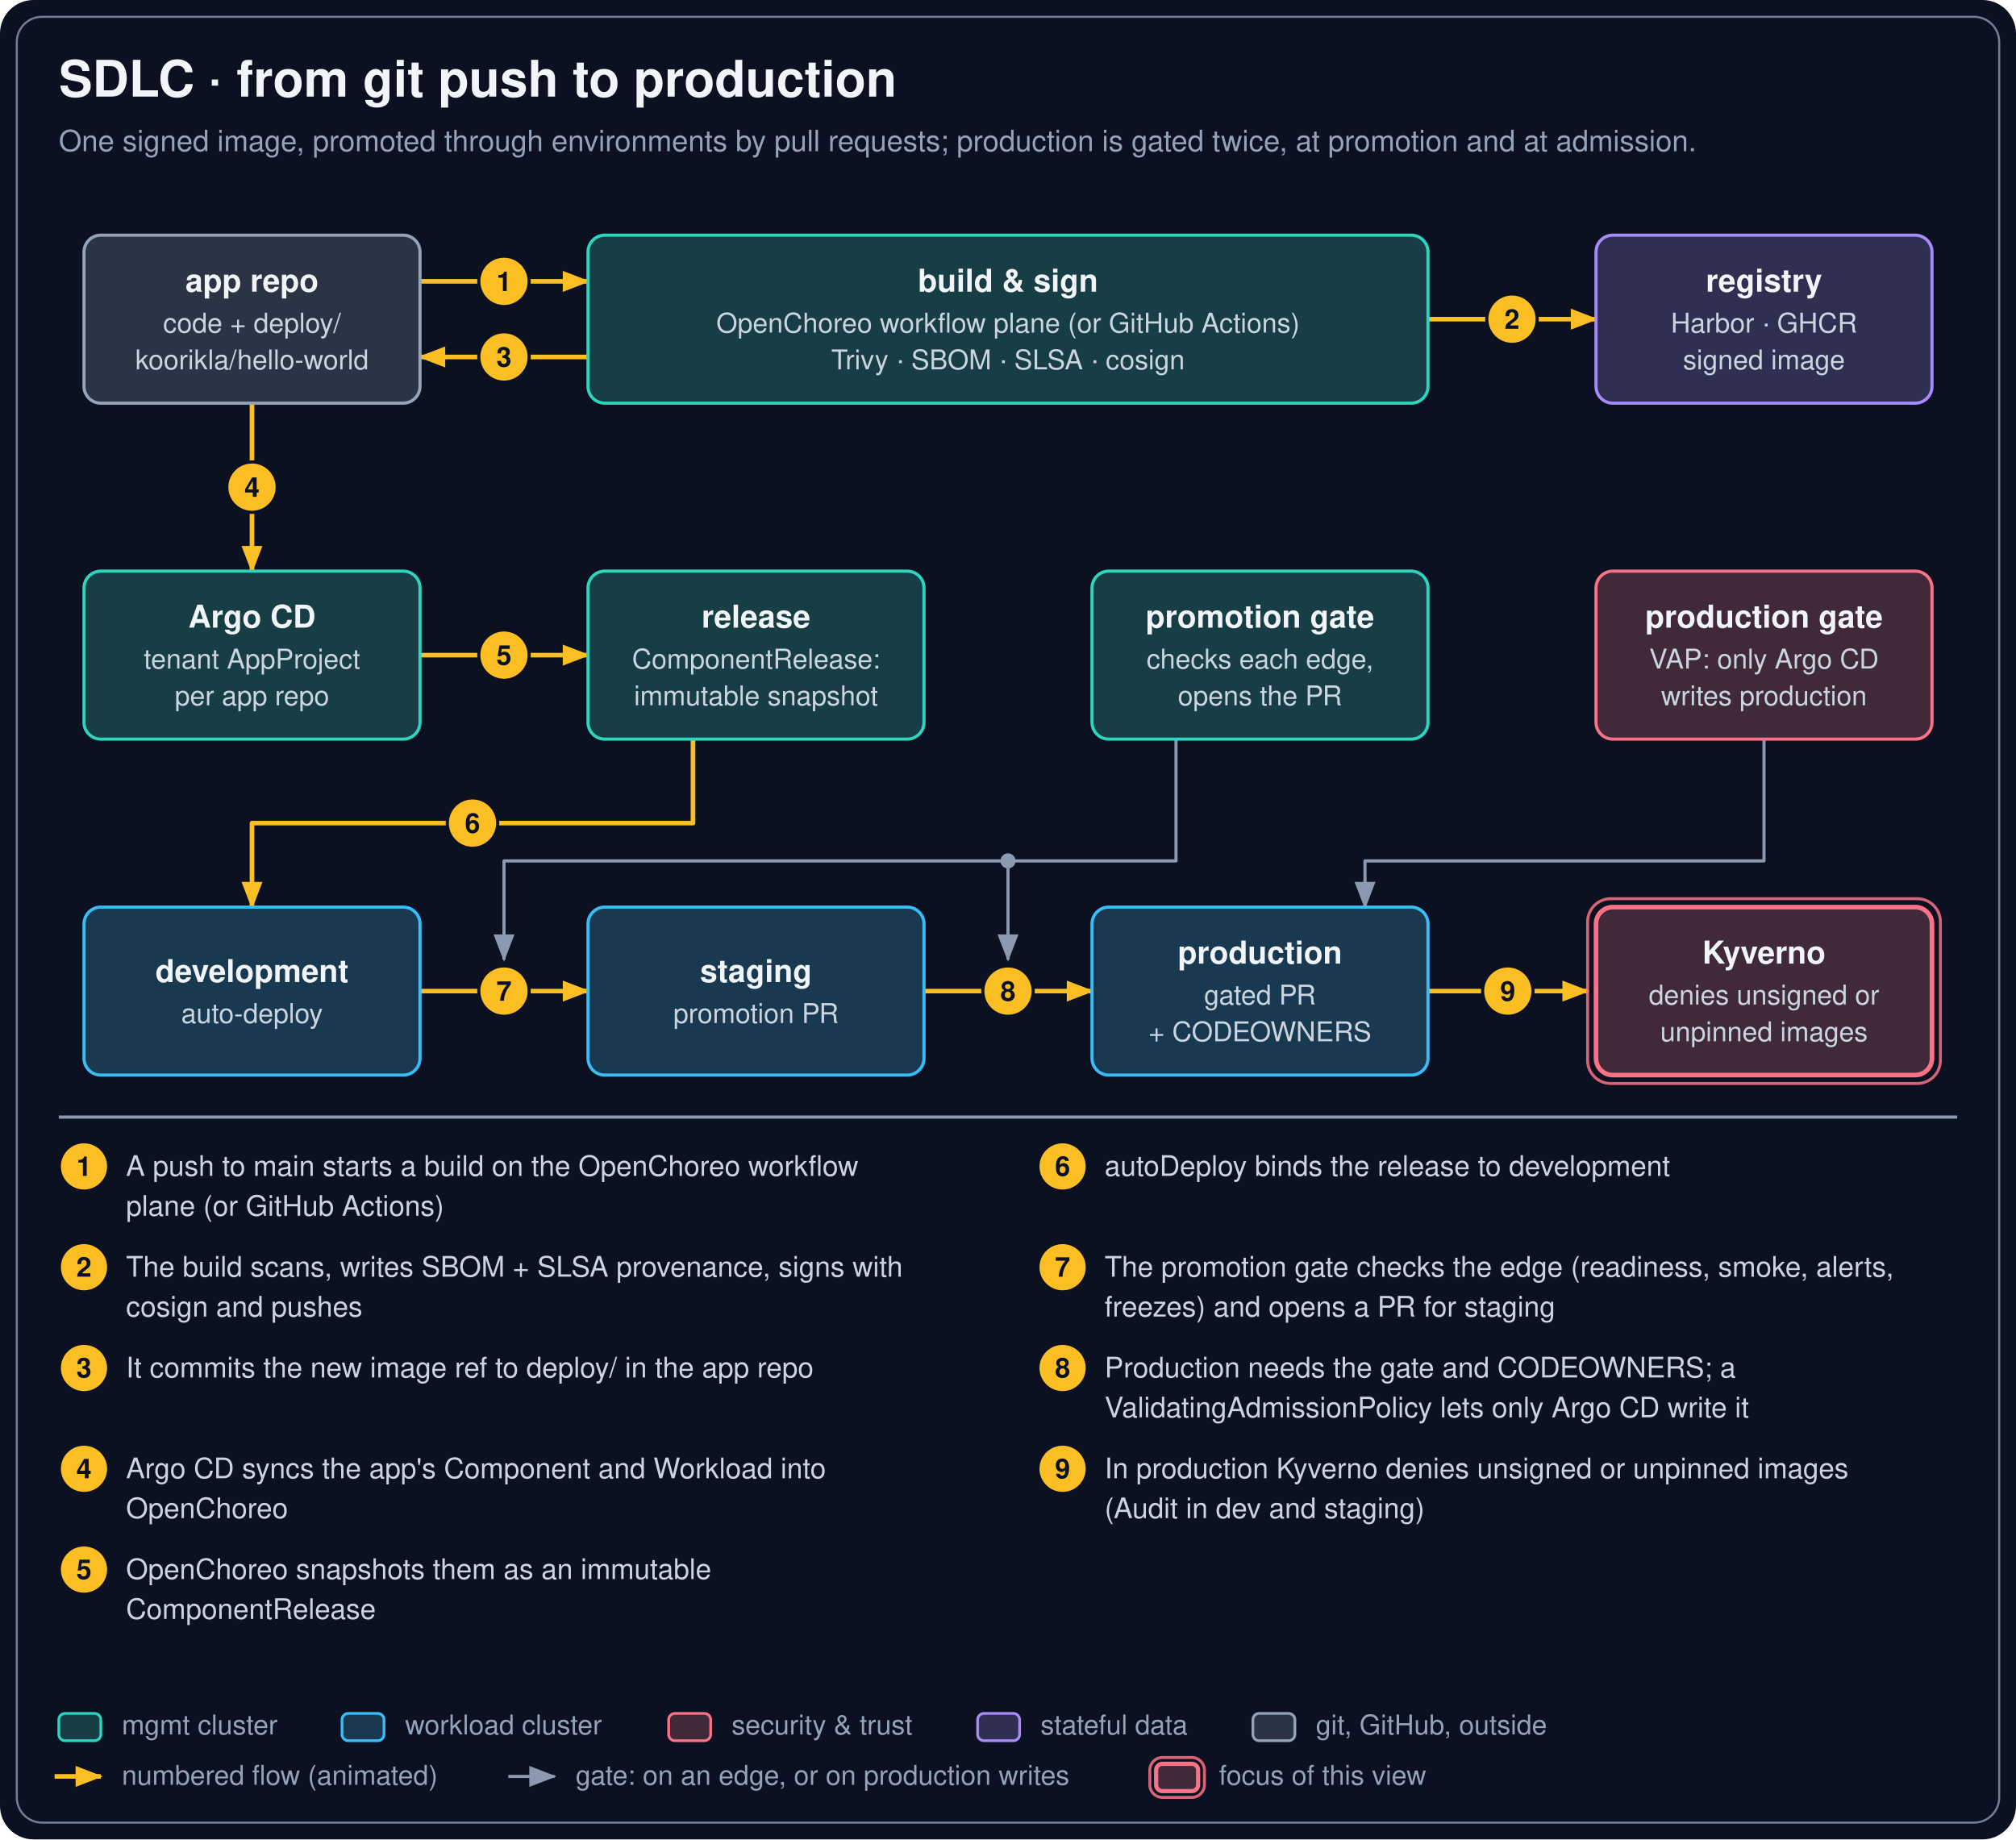
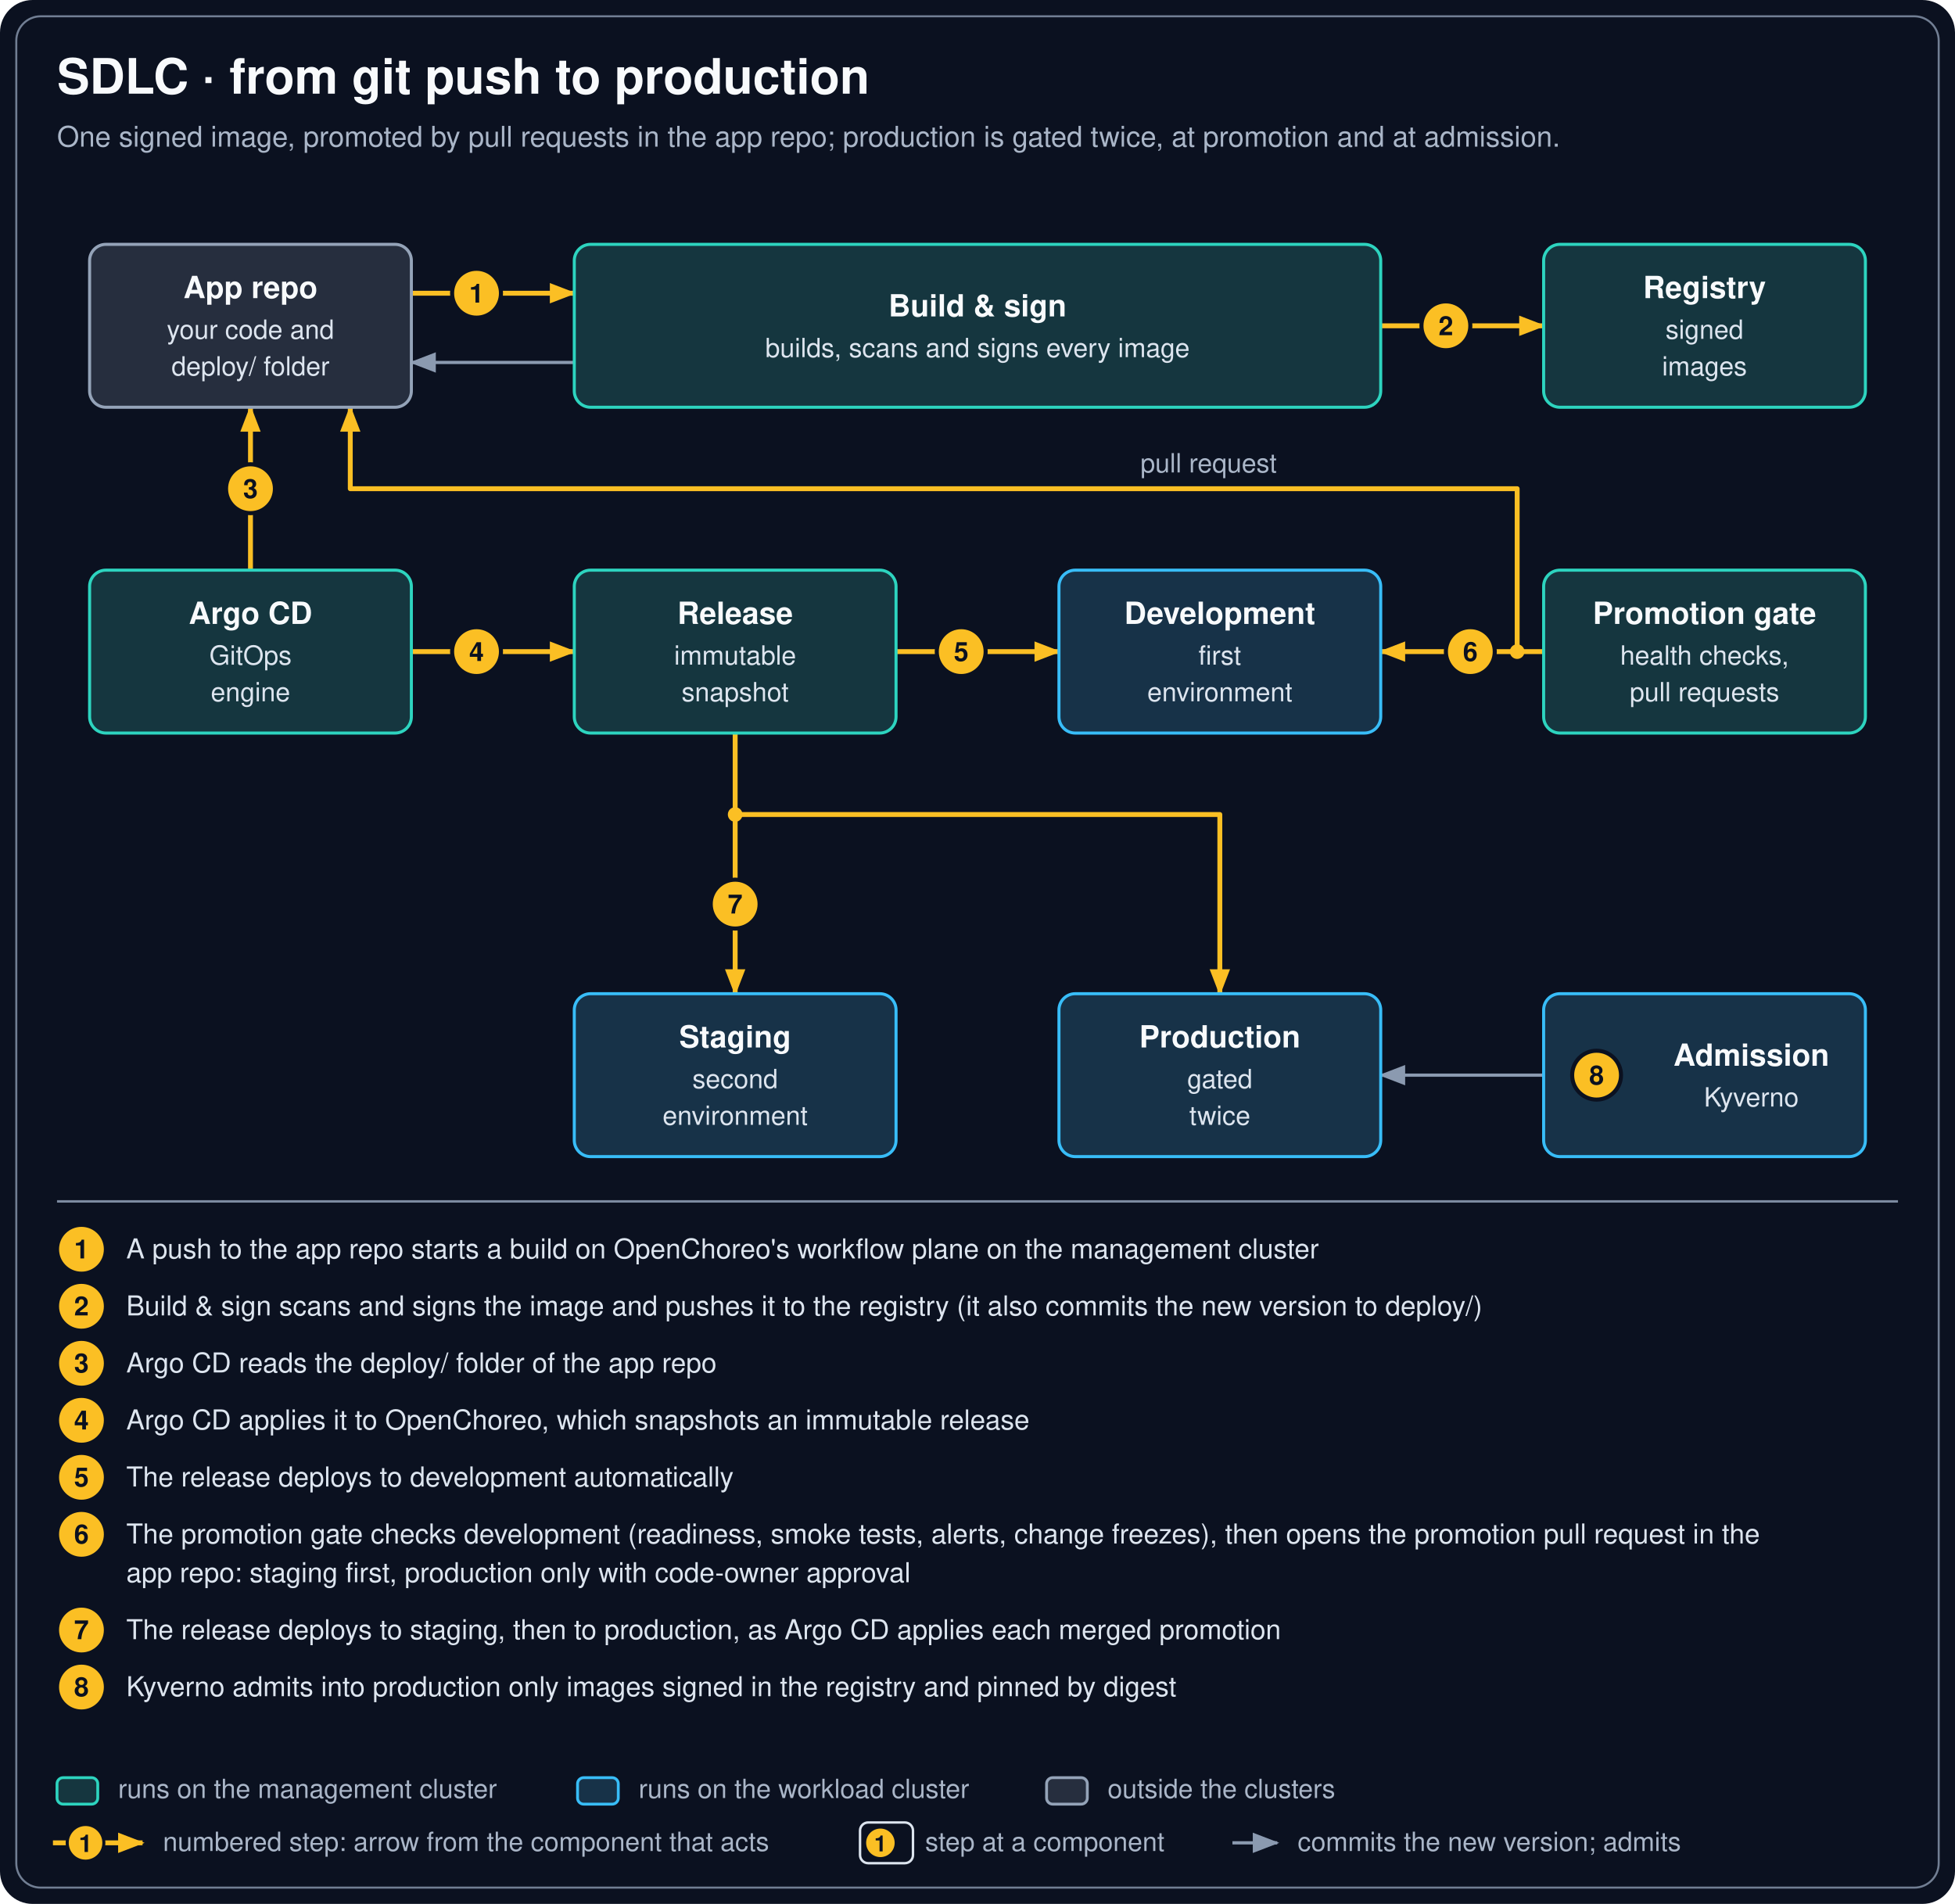
- <svg xmlns="http://www.w3.org/2000/svg" width="960" height="876" viewBox="0 0 960 876" role="img" aria-label="SDLC · from git push to production">
-   <style>.s{font-family:'Segoe UI','Helvetica Neue',Helvetica,Arial,'Liberation Sans',sans-serif}.m{font-family:'JetBrains Mono',SFMono-Regular,Menlo,Consolas,'Liberation Mono',monospace}.fx{fill:none;stroke-width:3.2;stroke-linecap:round;stroke-dasharray:4 10;opacity:0;animation:fxdash .9s linear infinite,fxseq 12.40s linear infinite both}@keyframes fxdash{to{stroke-dashoffset:-14}}@keyframes fxseq{0%{opacity:0}3%{opacity:1}21.3%{opacity:1}26.3%{opacity:0}100%{opacity:0}}@media (prefers-reduced-motion:reduce){.fx{animation:none;opacity:0}}</style>
+ <svg xmlns="http://www.w3.org/2000/svg" width="960" height="935" viewBox="0 0 960 935" role="img" aria-label="SDLC · from git push to production">
+   <style>.s{font-family:'Segoe UI','Helvetica Neue',Helvetica,Arial,'Liberation Sans',sans-serif}.m{font-family:'JetBrains Mono',SFMono-Regular,Menlo,Consolas,'Liberation Mono',monospace}.fx{fill:none;stroke-width:3.4;stroke-linecap:round;stroke-dasharray:4 10;opacity:0;animation:fxdash .9s linear infinite,fxseq 10.20s linear infinite both}@keyframes fxdash{to{stroke-dashoffset:-14}}@keyframes fxseq{0%{opacity:0}3%{opacity:1}25.9%{opacity:1}30.9%{opacity:0}100%{opacity:0}}@media (prefers-reduced-motion:reduce){.fx{animation:none;opacity:0}}</style>
  <defs>
    <marker id="ah8b9ab0" markerWidth="13" markerHeight="10" refX="12" refY="5" orient="auto" markerUnits="userSpaceOnUse">
      <path d="M0,0 L13,5 L0,10 z" fill="#8b9ab0" />
    </marker>
+     <marker id="as8b9ab0" markerWidth="13" markerHeight="10" refX="1" refY="5" orient="auto" markerUnits="userSpaceOnUse">
+       <path d="M13,0 L0,5 L13,10 z" fill="#8b9ab0" />
+     </marker>
    <marker id="ahfbbf24" markerWidth="13" markerHeight="10" refX="12" refY="5" orient="auto" markerUnits="userSpaceOnUse">
      <path d="M0,0 L13,5 L0,10 z" fill="#fbbf24" />
    </marker>
+     <marker id="asfbbf24" markerWidth="13" markerHeight="10" refX="1" refY="5" orient="auto" markerUnits="userSpaceOnUse">
+       <path d="M13,0 L0,5 L13,10 z" fill="#fbbf24" />
+     </marker>
  </defs>
-   <rect width="960" height="876" rx="16" fill="#0b1120" />
-   <rect x="8" y="8" width="944" height="860" rx="12" fill="none" stroke="#8b9ab0" stroke-opacity=".8" />
-   <path d="M 200.0 134.0 L 280.0 134.0" fill="none" stroke="#fbbf24" stroke-width="2.2" stroke-linejoin="round" marker-end="url(#ahfbbf24)" />
-   <path d="M 680.0 152.0 L 760.0 152.0" fill="none" stroke="#fbbf24" stroke-width="2.2" stroke-linejoin="round" marker-end="url(#ahfbbf24)" />
-   <path d="M 280.0 170.0 L 200.0 170.0" fill="none" stroke="#fbbf24" stroke-width="2.2" stroke-linejoin="round" marker-end="url(#ahfbbf24)" />
-   <path d="M 120.0 192.0 L 120.0 272.0" fill="none" stroke="#fbbf24" stroke-width="2.2" stroke-linejoin="round" marker-end="url(#ahfbbf24)" />
-   <path d="M 200.0 312.0 L 280.0 312.0" fill="none" stroke="#fbbf24" stroke-width="2.2" stroke-linejoin="round" marker-end="url(#ahfbbf24)" />
-   <path d="M 330.0 352.0 L 330.0 392.0 L 120.0 392.0 L 120.0 432.0" fill="none" stroke="#fbbf24" stroke-width="2.2" stroke-linejoin="round" marker-end="url(#ahfbbf24)" />
-   <path d="M 200.0 472.0 L 280.0 472.0" fill="none" stroke="#fbbf24" stroke-width="2.2" stroke-linejoin="round" marker-end="url(#ahfbbf24)" />
-   <path d="M 440.0 472.0 L 520.0 472.0" fill="none" stroke="#fbbf24" stroke-width="2.2" stroke-linejoin="round" marker-end="url(#ahfbbf24)" />
-   <path d="M 680.0 472.0 L 756.0 472.0" fill="none" stroke="#fbbf24" stroke-width="2.2" stroke-linejoin="round" marker-end="url(#ahfbbf24)" />
-   <path d="M 560.0 352.0 L 560.0 410.0 L 240.0 410.0 L 240.0 457.0" fill="none" stroke="#8b9ab0" stroke-width="1.5" stroke-linejoin="round" marker-end="url(#ah8b9ab0)" />
-   <path d="M 480.0 410.0 L 480.0 457.0" fill="none" stroke="#8b9ab0" stroke-width="1.5" stroke-linejoin="round" marker-end="url(#ah8b9ab0)" />
-   <path d="M 840.0 352.0 L 840.0 410.0 L 650.0 410.0 L 650.0 432.0" fill="none" stroke="#8b9ab0" stroke-width="1.5" stroke-linejoin="round" marker-end="url(#ah8b9ab0)" />
-   <path class="fx" d="M 200.0 134.0 L 280.0 134.0" stroke="#fde5a7" style="animation-delay:0s,0.00s" />
-   <path class="fx" d="M 680.0 152.0 L 760.0 152.0" stroke="#fde5a7" style="animation-delay:0s,1.10s" />
-   <path class="fx" d="M 280.0 170.0 L 200.0 170.0" stroke="#fde5a7" style="animation-delay:0s,2.20s" />
-   <path class="fx" d="M 120.0 192.0 L 120.0 272.0" stroke="#fde5a7" style="animation-delay:0s,3.30s" />
-   <path class="fx" d="M 200.0 312.0 L 280.0 312.0" stroke="#fde5a7" style="animation-delay:0s,4.40s" />
-   <path class="fx" d="M 330.0 352.0 L 330.0 392.0 L 120.0 392.0 L 120.0 432.0" stroke="#fde5a7" style="animation-delay:0s,5.50s" />
-   <path class="fx" d="M 200.0 472.0 L 280.0 472.0" stroke="#fde5a7" style="animation-delay:0s,6.60s" />
-   <path class="fx" d="M 440.0 472.0 L 520.0 472.0" stroke="#fde5a7" style="animation-delay:0s,7.70s" />
-   <path class="fx" d="M 680.0 472.0 L 756.0 472.0" stroke="#fde5a7" style="animation-delay:0s,8.80s" />
-   <rect x="40" y="112" width="160" height="80" rx="8" fill="#2b3444" stroke="#94a3b8" stroke-width="1.5" />
-   <text class="s" x="120.0" y="138.9" font-size="15" fill="#f1f5f9" font-weight="600" text-anchor="middle">app repo</text>
-   <text class="s" x="120.0" y="158.4" font-size="13" fill="#cbd5e1" text-anchor="middle">code + deploy/</text>
-   <text class="s" x="120.0" y="175.9" font-size="13" fill="#cbd5e1" text-anchor="middle">koorikla/hello-world</text>
-   <rect x="280" y="112" width="400" height="80" rx="8" fill="#173e45" stroke="#2dd4bf" stroke-width="1.5" />
-   <text class="s" x="480.0" y="138.9" font-size="15" fill="#f1f5f9" font-weight="600" text-anchor="middle">build &amp; sign</text>
-   <text class="s" x="480.0" y="158.4" font-size="13" fill="#cbd5e1" text-anchor="middle">OpenChoreo workflow plane (or GitHub Actions)</text>
-   <text class="s" x="480.0" y="175.9" font-size="13" fill="#cbd5e1" text-anchor="middle">Trivy · SBOM · SLSA · cosign</text>
-   <rect x="760" y="112" width="160" height="80" rx="8" fill="#2f2f51" stroke="#a78bfa" stroke-width="1.5" />
-   <text class="s" x="840.0" y="138.9" font-size="15" fill="#f1f5f9" font-weight="600" text-anchor="middle">registry</text>
-   <text class="s" x="840.0" y="158.4" font-size="13" fill="#cbd5e1" text-anchor="middle">Harbor · GHCR</text>
-   <text class="s" x="840.0" y="175.9" font-size="13" fill="#cbd5e1" text-anchor="middle">signed image</text>
-   <rect x="40" y="272" width="160" height="80" rx="8" fill="#173e45" stroke="#2dd4bf" stroke-width="1.5" />
-   <text class="s" x="120.0" y="298.9" font-size="15" fill="#f1f5f9" font-weight="600" text-anchor="middle">Argo CD</text>
-   <text class="s" x="120.0" y="318.4" font-size="13" fill="#cbd5e1" text-anchor="middle">tenant AppProject</text>
-   <text class="s" x="120.0" y="335.9" font-size="13" fill="#cbd5e1" text-anchor="middle">per app repo</text>
-   <rect x="280" y="272" width="160" height="80" rx="8" fill="#173e45" stroke="#2dd4bf" stroke-width="1.5" />
-   <text class="s" x="360.0" y="298.9" font-size="15" fill="#f1f5f9" font-weight="600" text-anchor="middle">release</text>
-   <text class="s" x="360.0" y="318.4" font-size="13" fill="#cbd5e1" text-anchor="middle">ComponentRelease:</text>
-   <text class="s" x="360.0" y="335.9" font-size="13" fill="#cbd5e1" text-anchor="middle">immutable snapshot</text>
-   <rect x="520" y="272" width="160" height="80" rx="8" fill="#173e45" stroke="#2dd4bf" stroke-width="1.5" />
-   <text class="s" x="600.0" y="298.9" font-size="15" fill="#f1f5f9" font-weight="600" text-anchor="middle">promotion gate</text>
-   <text class="s" x="600.0" y="318.4" font-size="13" fill="#cbd5e1" text-anchor="middle">checks each edge,</text>
-   <text class="s" x="600.0" y="335.9" font-size="13" fill="#cbd5e1" text-anchor="middle">opens the PR</text>
-   <rect x="760" y="272" width="160" height="80" rx="8" fill="#402a3a" stroke="#fb7185" stroke-width="1.5" />
-   <text class="s" x="840.0" y="298.9" font-size="15" fill="#f1f5f9" font-weight="600" text-anchor="middle">production gate</text>
-   <text class="s" x="840.0" y="318.4" font-size="13" fill="#cbd5e1" text-anchor="middle">VAP: only Argo CD</text>
-   <text class="s" x="840.0" y="335.9" font-size="13" fill="#cbd5e1" text-anchor="middle">writes production</text>
-   <rect x="40" y="432" width="160" height="80" rx="8" fill="#193951" stroke="#38bdf8" stroke-width="1.5" />
-   <text class="s" x="120.0" y="467.7" font-size="15" fill="#f1f5f9" font-weight="600" text-anchor="middle">development</text>
-   <text class="s" x="120.0" y="487.2" font-size="13" fill="#cbd5e1" text-anchor="middle">auto-deploy</text>
-   <rect x="280" y="432" width="160" height="80" rx="8" fill="#193951" stroke="#38bdf8" stroke-width="1.5" />
-   <text class="s" x="360.0" y="467.7" font-size="15" fill="#f1f5f9" font-weight="600" text-anchor="middle">staging</text>
-   <text class="s" x="360.0" y="487.2" font-size="13" fill="#cbd5e1" text-anchor="middle">promotion PR</text>
-   <rect x="520" y="432" width="160" height="80" rx="8" fill="#193951" stroke="#38bdf8" stroke-width="1.5" />
-   <text class="s" x="600.0" y="458.9" font-size="15" fill="#f1f5f9" font-weight="600" text-anchor="middle">production</text>
-   <text class="s" x="600.0" y="478.4" font-size="13" fill="#cbd5e1" text-anchor="middle">gated PR</text>
-   <text class="s" x="600.0" y="495.9" font-size="13" fill="#cbd5e1" text-anchor="middle">+ CODEOWNERS</text>
-   <rect x="756" y="428" width="168" height="88" rx="11" fill="none" stroke="#fb7185" stroke-opacity=".85" stroke-width="1.4" />
-   <rect x="760" y="432" width="160" height="80" rx="8" fill="#402a3a" stroke="#fb7185" stroke-width="2.2" />
-   <text class="s" x="840.0" y="458.9" font-size="15" fill="#f1f5f9" font-weight="600" text-anchor="middle">Kyverno</text>
-   <text class="s" x="840.0" y="478.4" font-size="13" fill="#cbd5e1" text-anchor="middle">denies unsigned or</text>
-   <text class="s" x="840.0" y="495.9" font-size="13" fill="#cbd5e1" text-anchor="middle">unpinned images</text>
-   <text class="s" x="28.0" y="46.0" font-size="24" fill="#f1f5f9" font-weight="700">SDLC · from git push to production</text>
-   <text class="s" x="28.0" y="72.0" font-size="14" fill="#94a3b8">One signed image, promoted through environments by pull requests; production is gated twice, at promotion and at admission.</text>
-   <circle cx="240.0" cy="134.0" r="12" fill="#fbbf24" stroke="#0b1120" stroke-width="1.5" />
-   <text class="s" x="240.0" y="138.6" font-size="13" font-weight="700" fill="#0b1120" text-anchor="middle">1</text>
-   <circle cx="720.0" cy="152.0" r="12" fill="#fbbf24" stroke="#0b1120" stroke-width="1.5" />
-   <text class="s" x="720.0" y="156.6" font-size="13" font-weight="700" fill="#0b1120" text-anchor="middle">2</text>
-   <circle cx="240.0" cy="170.0" r="12" fill="#fbbf24" stroke="#0b1120" stroke-width="1.5" />
-   <text class="s" x="240.0" y="174.6" font-size="13" font-weight="700" fill="#0b1120" text-anchor="middle">3</text>
-   <circle cx="120.0" cy="232.0" r="12" fill="#fbbf24" stroke="#0b1120" stroke-width="1.5" />
-   <text class="s" x="120.0" y="236.6" font-size="13" font-weight="700" fill="#0b1120" text-anchor="middle">4</text>
-   <circle cx="240.0" cy="312.0" r="12" fill="#fbbf24" stroke="#0b1120" stroke-width="1.5" />
-   <text class="s" x="240.0" y="316.6" font-size="13" font-weight="700" fill="#0b1120" text-anchor="middle">5</text>
-   <circle cx="225.0" cy="392.0" r="12" fill="#fbbf24" stroke="#0b1120" stroke-width="1.5" />
-   <text class="s" x="225.0" y="396.6" font-size="13" font-weight="700" fill="#0b1120" text-anchor="middle">6</text>
-   <circle cx="240.0" cy="472.0" r="12" fill="#fbbf24" stroke="#0b1120" stroke-width="1.5" />
-   <text class="s" x="240.0" y="476.6" font-size="13" font-weight="700" fill="#0b1120" text-anchor="middle">7</text>
-   <circle cx="480.0" cy="472.0" r="12" fill="#fbbf24" stroke="#0b1120" stroke-width="1.5" />
-   <text class="s" x="480.0" y="476.6" font-size="13" font-weight="700" fill="#0b1120" text-anchor="middle">8</text>
-   <circle cx="718.0" cy="472.0" r="12" fill="#fbbf24" stroke="#0b1120" stroke-width="1.5" />
-   <text class="s" x="718.0" y="476.6" font-size="13" font-weight="700" fill="#0b1120" text-anchor="middle">9</text>
-   <circle cx="480.0" cy="410.0" r="3.6" fill="#8b9ab0" />
-   <line x1="28" y1="532" x2="932" y2="532" stroke="#8b9ab0" stroke-width="1.5" />
-   <circle cx="40.0" cy="555.5" r="11" fill="#fbbf24" />
-   <text class="s" x="40.0" y="560" font-size="13" font-weight="700" fill="#0b1120" text-anchor="middle">1</text>
-   <text class="s" x="60.0" y="560.0" font-size="13.5" fill="#cbd5e1">A push to main starts a build on the OpenChoreo workflow</text>
-   <text class="s" x="60.0" y="579.0" font-size="13.5" fill="#cbd5e1">plane (or GitHub Actions)</text>
-   <circle cx="506.0" cy="555.5" r="11" fill="#fbbf24" />
-   <text class="s" x="506.0" y="560" font-size="13" font-weight="700" fill="#0b1120" text-anchor="middle">6</text>
-   <text class="s" x="526.0" y="560.0" font-size="13.5" fill="#cbd5e1">autoDeploy binds the release to development</text>
-   <circle cx="40.0" cy="603.5" r="11" fill="#fbbf24" />
-   <text class="s" x="40.0" y="608" font-size="13" font-weight="700" fill="#0b1120" text-anchor="middle">2</text>
-   <text class="s" x="60.0" y="608.0" font-size="13.5" fill="#cbd5e1">The build scans, writes SBOM + SLSA provenance, signs with</text>
-   <text class="s" x="60.0" y="627.0" font-size="13.5" fill="#cbd5e1">cosign and pushes</text>
-   <circle cx="506.0" cy="603.5" r="11" fill="#fbbf24" />
-   <text class="s" x="506.0" y="608" font-size="13" font-weight="700" fill="#0b1120" text-anchor="middle">7</text>
-   <text class="s" x="526.0" y="608.0" font-size="13.5" fill="#cbd5e1">The promotion gate checks the edge (readiness, smoke, alerts,</text>
-   <text class="s" x="526.0" y="627.0" font-size="13.5" fill="#cbd5e1">freezes) and opens a PR for staging</text>
-   <circle cx="40.0" cy="651.5" r="11" fill="#fbbf24" />
-   <text class="s" x="40.0" y="656" font-size="13" font-weight="700" fill="#0b1120" text-anchor="middle">3</text>
-   <text class="s" x="60.0" y="656.0" font-size="13.5" fill="#cbd5e1">It commits the new image ref to deploy/ in the app repo</text>
-   <circle cx="506.0" cy="651.5" r="11" fill="#fbbf24" />
-   <text class="s" x="506.0" y="656" font-size="13" font-weight="700" fill="#0b1120" text-anchor="middle">8</text>
-   <text class="s" x="526.0" y="656.0" font-size="13.5" fill="#cbd5e1">Production needs the gate and CODEOWNERS; a</text>
-   <text class="s" x="526.0" y="675.0" font-size="13.5" fill="#cbd5e1">ValidatingAdmissionPolicy lets only Argo CD write it</text>
-   <circle cx="40.0" cy="699.5" r="11" fill="#fbbf24" />
-   <text class="s" x="40.0" y="704" font-size="13" font-weight="700" fill="#0b1120" text-anchor="middle">4</text>
-   <text class="s" x="60.0" y="704.0" font-size="13.5" fill="#cbd5e1">Argo CD syncs the app's Component and Workload into</text>
-   <text class="s" x="60.0" y="723.0" font-size="13.5" fill="#cbd5e1">OpenChoreo</text>
-   <circle cx="506.0" cy="699.5" r="11" fill="#fbbf24" />
-   <text class="s" x="506.0" y="704" font-size="13" font-weight="700" fill="#0b1120" text-anchor="middle">9</text>
-   <text class="s" x="526.0" y="704.0" font-size="13.5" fill="#cbd5e1">In production Kyverno denies unsigned or unpinned images</text>
-   <text class="s" x="526.0" y="723.0" font-size="13.5" fill="#cbd5e1">(Audit in dev and staging)</text>
-   <circle cx="40.0" cy="747.5" r="11" fill="#fbbf24" />
-   <text class="s" x="40.0" y="752" font-size="13" font-weight="700" fill="#0b1120" text-anchor="middle">5</text>
-   <text class="s" x="60.0" y="752.0" font-size="13.5" fill="#cbd5e1">OpenChoreo snapshots them as an immutable</text>
-   <text class="s" x="60.0" y="771.0" font-size="13.5" fill="#cbd5e1">ComponentRelease</text>
-   <rect x="28" y="816" width="20" height="13" rx="3" fill="#173e45" stroke="#2dd4bf" stroke-width="1.3" />
-   <text class="s" x="58.0" y="826.0" font-size="13" fill="#94a3b8">mgmt cluster</text>
-   <rect x="162.863" y="816" width="20" height="13" rx="3" fill="#193951" stroke="#38bdf8" stroke-width="1.3" />
-   <text class="s" x="192.9" y="826.0" font-size="13" fill="#94a3b8">workload cluster</text>
-   <rect x="318.41" y="816" width="20" height="13" rx="3" fill="#402a3a" stroke="#fb7185" stroke-width="1.3" />
-   <text class="s" x="348.4" y="826.0" font-size="13" fill="#94a3b8">security &amp; trust</text>
-   <rect x="465.537" y="816" width="20" height="13" rx="3" fill="#2f2f51" stroke="#a78bfa" stroke-width="1.3" />
-   <text class="s" x="495.5" y="826.0" font-size="13" fill="#94a3b8">stateful data</text>
-   <rect x="596.61" y="816" width="20" height="13" rx="3" fill="#2b3444" stroke="#94a3b8" stroke-width="1.3" />
-   <text class="s" x="626.6" y="826.0" font-size="13" fill="#94a3b8">git, GitHub, outside</text>
-   <path d="M 26 846 L 48 846" stroke="#fbbf24" stroke-width="2.2" marker-end="url(#ahfbbf24)" />
-   <path class="fx" d="M 26 846 L 48 846" stroke="#fde5a7" style="animation-delay:0s,0.00s" />
-   <text class="s" x="58.0" y="850.0" font-size="13" fill="#94a3b8">numbered flow (animated)</text>
-   <path d="M 242.055 846 L 264.055 846" stroke="#8b9ab0" stroke-width="1.5" marker-end="url(#ah8b9ab0)" />
-   <text class="s" x="274.1" y="850.0" font-size="13" fill="#94a3b8">gate: on an edge, or on production writes</text>
-   <rect x="547.534" y="837" width="26" height="19" rx="6" fill="none" stroke="#fb7185" stroke-opacity=".85" stroke-width="1.4" />
-   <rect x="550.534" y="840" width="20" height="13" rx="3" fill="#402a3a" stroke="#fb7185" stroke-width="2" />
-   <text class="s" x="580.5" y="850.0" font-size="13" fill="#94a3b8">focus of this view</text>
+   <rect width="960" height="935" rx="16" fill="#0b1120" />
+   <rect x="8" y="8" width="944" height="919" rx="12" fill="none" stroke="#8b9ab0" stroke-opacity=".8" />
+   <path d="M 202.0 144.0 L 282.0 144.0" fill="none" stroke="#fbbf24" stroke-width="2.4" stroke-linejoin="round" marker-end="url(#ahfbbf24)" />
+   <path d="M 282.0 178.0 L 202.0 178.0" fill="none" stroke="#8b9ab0" stroke-width="1.6" stroke-linejoin="round" marker-end="url(#ah8b9ab0)" />
+   <path d="M 678.0 160.0 L 758.0 160.0" fill="none" stroke="#fbbf24" stroke-width="2.4" stroke-linejoin="round" marker-end="url(#ahfbbf24)" />
+   <path d="M 123.0 280.0 L 123.0 200.0" fill="none" stroke="#fbbf24" stroke-width="2.4" stroke-linejoin="round" marker-end="url(#ahfbbf24)" />
+   <path d="M 202.0 320.0 L 282.0 320.0" fill="none" stroke="#fbbf24" stroke-width="2.4" stroke-linejoin="round" marker-end="url(#ahfbbf24)" />
+   <path d="M 440.0 320.0 L 520.0 320.0" fill="none" stroke="#fbbf24" stroke-width="2.4" stroke-linejoin="round" marker-end="url(#ahfbbf24)" />
+   <path d="M 758.0 320.0 L 678.0 320.0" fill="none" stroke="#fbbf24" stroke-width="2.4" stroke-linejoin="round" marker-end="url(#ahfbbf24)" />
+   <path d="M 745.0 320.0 L 745.0 240.0 L 172.0 240.0 L 172.0 200.0" fill="none" stroke="#fbbf24" stroke-width="2.4" stroke-linejoin="round" marker-end="url(#ahfbbf24)" />
+   <path d="M 361.0 360.0 L 361.0 400.0" fill="none" stroke="#fbbf24" stroke-width="2.4" stroke-linejoin="round" />
+   <path d="M 361.0 400.0 L 361.0 488.0" fill="none" stroke="#fbbf24" stroke-width="2.4" stroke-linejoin="round" marker-end="url(#ahfbbf24)" />
+   <path d="M 361.0 400.0 L 599.0 400.0 L 599.0 488.0" fill="none" stroke="#fbbf24" stroke-width="2.4" stroke-linejoin="round" marker-end="url(#ahfbbf24)" />
+   <path d="M 758.0 528.0 L 678.0 528.0" fill="none" stroke="#8b9ab0" stroke-width="1.6" stroke-linejoin="round" marker-end="url(#ah8b9ab0)" />
+   <path class="fx" d="M 202.0 144.0 L 282.0 144.0" stroke="#fde5a7" style="animation-delay:0s,0.00s" />
+   <path class="fx" d="M 678.0 160.0 L 758.0 160.0" stroke="#fde5a7" style="animation-delay:0s,1.10s" />
+   <path class="fx" d="M 123.0 280.0 L 123.0 200.0" stroke="#fde5a7" style="animation-delay:0s,2.20s" />
+   <path class="fx" d="M 202.0 320.0 L 282.0 320.0" stroke="#fde5a7" style="animation-delay:0s,3.30s" />
+   <path class="fx" d="M 440.0 320.0 L 520.0 320.0" stroke="#fde5a7" style="animation-delay:0s,4.40s" />
+   <path class="fx" d="M 758.0 320.0 L 678.0 320.0" stroke="#fde5a7" style="animation-delay:0s,5.50s" />
+   <path class="fx" d="M 745.0 320.0 L 745.0 240.0 L 172.0 240.0 L 172.0 200.0" stroke="#fde5a7" style="animation-delay:0s,5.50s" />
+   <path class="fx" d="M 361.0 360.0 L 361.0 400.0" stroke="#fde5a7" style="animation-delay:0s,6.60s" />
+   <path class="fx" d="M 361.0 400.0 L 361.0 488.0" stroke="#fde5a7" style="animation-delay:0s,6.60s" />
+   <path class="fx" d="M 361.0 400.0 L 599.0 400.0 L 599.0 488.0" stroke="#fde5a7" style="animation-delay:0s,6.60s" />
+   <rect x="44" y="120" width="158" height="80" rx="8" fill="#262e3e" stroke="#94a3b8" stroke-width="1.5" />
+   <text class="s" x="123.0" y="146.4" font-size="15" fill="#f8fafc" font-weight="600" text-anchor="middle">App repo</text>
+   <text class="s" x="123.0" y="166.4" font-size="13" fill="#dde5ef" text-anchor="middle">your code and</text>
+   <text class="s" x="123.0" y="184.4" font-size="13" fill="#dde5ef" text-anchor="middle">deploy/ folder</text>
+   <rect x="282" y="120" width="396" height="80" rx="8" fill="#15363f" stroke="#2dd4bf" stroke-width="1.5" />
+   <text class="s" x="480.0" y="155.4" font-size="15" fill="#f8fafc" font-weight="600" text-anchor="middle">Build &amp; sign</text>
+   <text class="s" x="480.0" y="175.4" font-size="13" fill="#dde5ef" text-anchor="middle">builds, scans and signs every image</text>
+   <rect x="758" y="120" width="158" height="80" rx="8" fill="#15363f" stroke="#2dd4bf" stroke-width="1.5" />
+   <text class="s" x="837.0" y="146.4" font-size="15" fill="#f8fafc" font-weight="600" text-anchor="middle">Registry</text>
+   <text class="s" x="837.0" y="166.4" font-size="13" fill="#dde5ef" text-anchor="middle">signed</text>
+   <text class="s" x="837.0" y="184.4" font-size="13" fill="#dde5ef" text-anchor="middle">images</text>
+   <rect x="44" y="280" width="158" height="80" rx="8" fill="#15363f" stroke="#2dd4bf" stroke-width="1.5" />
+   <text class="s" x="123.0" y="306.4" font-size="15" fill="#f8fafc" font-weight="600" text-anchor="middle">Argo CD</text>
+   <text class="s" x="123.0" y="326.4" font-size="13" fill="#dde5ef" text-anchor="middle">GitOps</text>
+   <text class="s" x="123.0" y="344.4" font-size="13" fill="#dde5ef" text-anchor="middle">engine</text>
+   <rect x="282" y="280" width="158" height="80" rx="8" fill="#15363f" stroke="#2dd4bf" stroke-width="1.5" />
+   <text class="s" x="361.0" y="306.4" font-size="15" fill="#f8fafc" font-weight="600" text-anchor="middle">Release</text>
+   <text class="s" x="361.0" y="326.4" font-size="13" fill="#dde5ef" text-anchor="middle">immutable</text>
+   <text class="s" x="361.0" y="344.4" font-size="13" fill="#dde5ef" text-anchor="middle">snapshot</text>
+   <rect x="520" y="280" width="158" height="80" rx="8" fill="#173248" stroke="#38bdf8" stroke-width="1.5" />
+   <text class="s" x="599.0" y="306.4" font-size="15" fill="#f8fafc" font-weight="600" text-anchor="middle">Development</text>
+   <text class="s" x="599.0" y="326.4" font-size="13" fill="#dde5ef" text-anchor="middle">first</text>
+   <text class="s" x="599.0" y="344.4" font-size="13" fill="#dde5ef" text-anchor="middle">environment</text>
+   <rect x="758" y="280" width="158" height="80" rx="8" fill="#15363f" stroke="#2dd4bf" stroke-width="1.5" />
+   <text class="s" x="837.0" y="306.4" font-size="15" fill="#f8fafc" font-weight="600" text-anchor="middle">Promotion gate</text>
+   <text class="s" x="837.0" y="326.4" font-size="13" fill="#dde5ef" text-anchor="middle">health checks,</text>
+   <text class="s" x="837.0" y="344.4" font-size="13" fill="#dde5ef" text-anchor="middle">pull requests</text>
+   <rect x="282" y="488" width="158" height="80" rx="8" fill="#173248" stroke="#38bdf8" stroke-width="1.5" />
+   <text class="s" x="361.0" y="514.4" font-size="15" fill="#f8fafc" font-weight="600" text-anchor="middle">Staging</text>
+   <text class="s" x="361.0" y="534.4" font-size="13" fill="#dde5ef" text-anchor="middle">second</text>
+   <text class="s" x="361.0" y="552.4" font-size="13" fill="#dde5ef" text-anchor="middle">environment</text>
+   <rect x="520" y="488" width="158" height="80" rx="8" fill="#173248" stroke="#38bdf8" stroke-width="1.5" />
+   <text class="s" x="599.0" y="514.4" font-size="15" fill="#f8fafc" font-weight="600" text-anchor="middle">Production</text>
+   <text class="s" x="599.0" y="534.4" font-size="13" fill="#dde5ef" text-anchor="middle">gated</text>
+   <text class="s" x="599.0" y="552.4" font-size="13" fill="#dde5ef" text-anchor="middle">twice</text>
+   <rect x="758" y="488" width="158" height="80" rx="8" fill="#173248" stroke="#38bdf8" stroke-width="1.5" />
+   <text class="s" x="860.0" y="523.4" font-size="15" fill="#f8fafc" font-weight="600" text-anchor="middle">Admission</text>
+   <text class="s" x="860.0" y="543.4" font-size="13" fill="#dde5ef" text-anchor="middle">Kyverno</text>
+   <text class="s" x="28.0" y="46.0" font-size="24" fill="#f8fafc" font-weight="700">SDLC · from git push to production</text>
+   <text class="s" x="28.0" y="72.0" font-size="14" fill="#aab6c8">One signed image, promoted by pull requests in the app repo; production is gated twice, at promotion and at admission.</text>
+   <circle cx="784.0" cy="528.0" r="12" fill="#fbbf24" stroke="#0b1120" stroke-width="2" />
+   <text class="s" x="784.0" y="532.6" font-size="13" font-weight="700" fill="#0b1120" text-anchor="middle">8</text>
+   <circle cx="234.0" cy="144.0" r="12" fill="#fbbf24" stroke="#0b1120" stroke-width="2" />
+   <text class="s" x="234.0" y="148.6" font-size="13" font-weight="700" fill="#0b1120" text-anchor="middle">1</text>
+   <circle cx="710.0" cy="160.0" r="12" fill="#fbbf24" stroke="#0b1120" stroke-width="2" />
+   <text class="s" x="710.0" y="164.6" font-size="13" font-weight="700" fill="#0b1120" text-anchor="middle">2</text>
+   <circle cx="123.0" cy="240.0" r="12" fill="#fbbf24" stroke="#0b1120" stroke-width="2" />
+   <text class="s" x="123.0" y="244.6" font-size="13" font-weight="700" fill="#0b1120" text-anchor="middle">3</text>
+   <circle cx="234.0" cy="320.0" r="12" fill="#fbbf24" stroke="#0b1120" stroke-width="2" />
+   <text class="s" x="234.0" y="324.6" font-size="13" font-weight="700" fill="#0b1120" text-anchor="middle">4</text>
+   <circle cx="472.0" cy="320.0" r="12" fill="#fbbf24" stroke="#0b1120" stroke-width="2" />
+   <text class="s" x="472.0" y="324.6" font-size="13" font-weight="700" fill="#0b1120" text-anchor="middle">5</text>
+   <circle cx="722.0" cy="320.0" r="12" fill="#fbbf24" stroke="#0b1120" stroke-width="2" />
+   <text class="s" x="722.0" y="324.6" font-size="13" font-weight="700" fill="#0b1120" text-anchor="middle">6</text>
+   <rect x="556.0" y="218.0" width="79.2" height="20.0" rx="3" fill="#0b1120" />
+   <text class="s" x="560.0" y="232.0" font-size="13" fill="#aab6c8">pull request</text>
+   <circle cx="745.0" cy="320.0" r="3.6" fill="#fbbf24" />
+   <circle cx="361.0" cy="444.0" r="12" fill="#fbbf24" stroke="#0b1120" stroke-width="2" />
+   <text class="s" x="361.0" y="448.6" font-size="13" font-weight="700" fill="#0b1120" text-anchor="middle">7</text>
+   <circle cx="361.0" cy="400.0" r="3.6" fill="#fbbf24" />
+   <line x1="28" y1="590" x2="932" y2="590" stroke="#7c8aa0" stroke-width="1.2" />
+   <circle cx="40" cy="613.5" r="11" fill="#fbbf24" />
+   <text class="s" x="40" y="618" font-size="13" font-weight="700" fill="#0b1120" text-anchor="middle">1</text>
+   <text class="s" x="62.0" y="618.0" font-size="13.5" fill="#dde5ef">A push to the app repo starts a build on OpenChoreo's workflow plane on the management cluster</text>
+   <circle cx="40" cy="641.5" r="11" fill="#fbbf24" />
+   <text class="s" x="40" y="646" font-size="13" font-weight="700" fill="#0b1120" text-anchor="middle">2</text>
+   <text class="s" x="62.0" y="646.0" font-size="13.5" fill="#dde5ef">Build &amp; sign scans and signs the image and pushes it to the registry (it also commits the new version to deploy/)</text>
+   <circle cx="40" cy="669.5" r="11" fill="#fbbf24" />
+   <text class="s" x="40" y="674" font-size="13" font-weight="700" fill="#0b1120" text-anchor="middle">3</text>
+   <text class="s" x="62.0" y="674.0" font-size="13.5" fill="#dde5ef">Argo CD reads the deploy/ folder of the app repo</text>
+   <circle cx="40" cy="697.5" r="11" fill="#fbbf24" />
+   <text class="s" x="40" y="702" font-size="13" font-weight="700" fill="#0b1120" text-anchor="middle">4</text>
+   <text class="s" x="62.0" y="702.0" font-size="13.5" fill="#dde5ef">Argo CD applies it to OpenChoreo, which snapshots an immutable release</text>
+   <circle cx="40" cy="725.5" r="11" fill="#fbbf24" />
+   <text class="s" x="40" y="730" font-size="13" font-weight="700" fill="#0b1120" text-anchor="middle">5</text>
+   <text class="s" x="62.0" y="730.0" font-size="13.5" fill="#dde5ef">The release deploys to development automatically</text>
+   <circle cx="40" cy="753.5" r="11" fill="#fbbf24" />
+   <text class="s" x="40" y="758" font-size="13" font-weight="700" fill="#0b1120" text-anchor="middle">6</text>
+   <text class="s" x="62.0" y="758.0" font-size="13.5" fill="#dde5ef">The promotion gate checks development (readiness, smoke tests, alerts, change freezes), then opens the promotion pull request in the</text>
+   <text class="s" x="62.0" y="777.0" font-size="13.5" fill="#dde5ef">app repo: staging first, production only with code-owner approval</text>
+   <circle cx="40" cy="800.5" r="11" fill="#fbbf24" />
+   <text class="s" x="40" y="805" font-size="13" font-weight="700" fill="#0b1120" text-anchor="middle">7</text>
+   <text class="s" x="62.0" y="805.0" font-size="13.5" fill="#dde5ef">The release deploys to staging, then to production, as Argo CD applies each merged promotion</text>
+   <circle cx="40" cy="828.5" r="11" fill="#fbbf24" />
+   <text class="s" x="40" y="833" font-size="13" font-weight="700" fill="#0b1120" text-anchor="middle">8</text>
+   <text class="s" x="62.0" y="833.0" font-size="13.5" fill="#dde5ef">Kyverno admits into production only images signed in the registry and pinned by digest</text>
+   <rect x="28" y="873" width="20" height="13" rx="3" fill="#15363f" stroke="#2dd4bf" stroke-width="1.4" />
+   <text class="s" x="58.0" y="883.0" font-size="13" fill="#aab6c8">runs on the management cluster</text>
+   <rect x="283.605" y="873" width="20" height="13" rx="3" fill="#173248" stroke="#38bdf8" stroke-width="1.4" />
+   <text class="s" x="313.6" y="883.0" font-size="13" fill="#aab6c8">runs on the workload cluster</text>
+   <rect x="513.924" y="873" width="20" height="13" rx="3" fill="#262e3e" stroke="#94a3b8" stroke-width="1.4" />
+   <text class="s" x="543.9" y="883.0" font-size="13" fill="#aab6c8">outside the clusters</text>
+   <path d="M 26 905 L 70 905" stroke="#fbbf24" stroke-width="2.4" marker-end="url(#ahfbbf24)" />
+   <circle cx="42" cy="905" r="9" fill="#fbbf24" stroke="#0b1120" stroke-width="1.5" />
+   <text class="s" x="42" y="909.5" font-size="12" font-weight="700" fill="#0b1120" text-anchor="middle">1</text>
+   <text class="s" x="80.0" y="909.0" font-size="13" fill="#aab6c8">numbered step: arrow from the component that acts</text>
+   <rect x="422.32" y="895" width="26" height="20" rx="4" fill="none" stroke="#dde5ef" stroke-width="1.2" />
+   <circle cx="432.32" cy="905" r="7" fill="#fbbf24" />
+   <text class="s" x="432.32" y="909.2" font-size="11" font-weight="700" fill="#0b1120" text-anchor="middle">1</text>
+   <text class="s" x="454.3" y="909.0" font-size="13" fill="#aab6c8">step at a component</text>
+   <path d="M 605.18 905 L 627.18 905" stroke="#8b9ab0" stroke-width="1.6" marker-end="url(#ah8b9ab0)" />
+   <text class="s" x="637.2" y="909.0" font-size="13" fill="#aab6c8">commits the new version; admits</text>
</svg>
